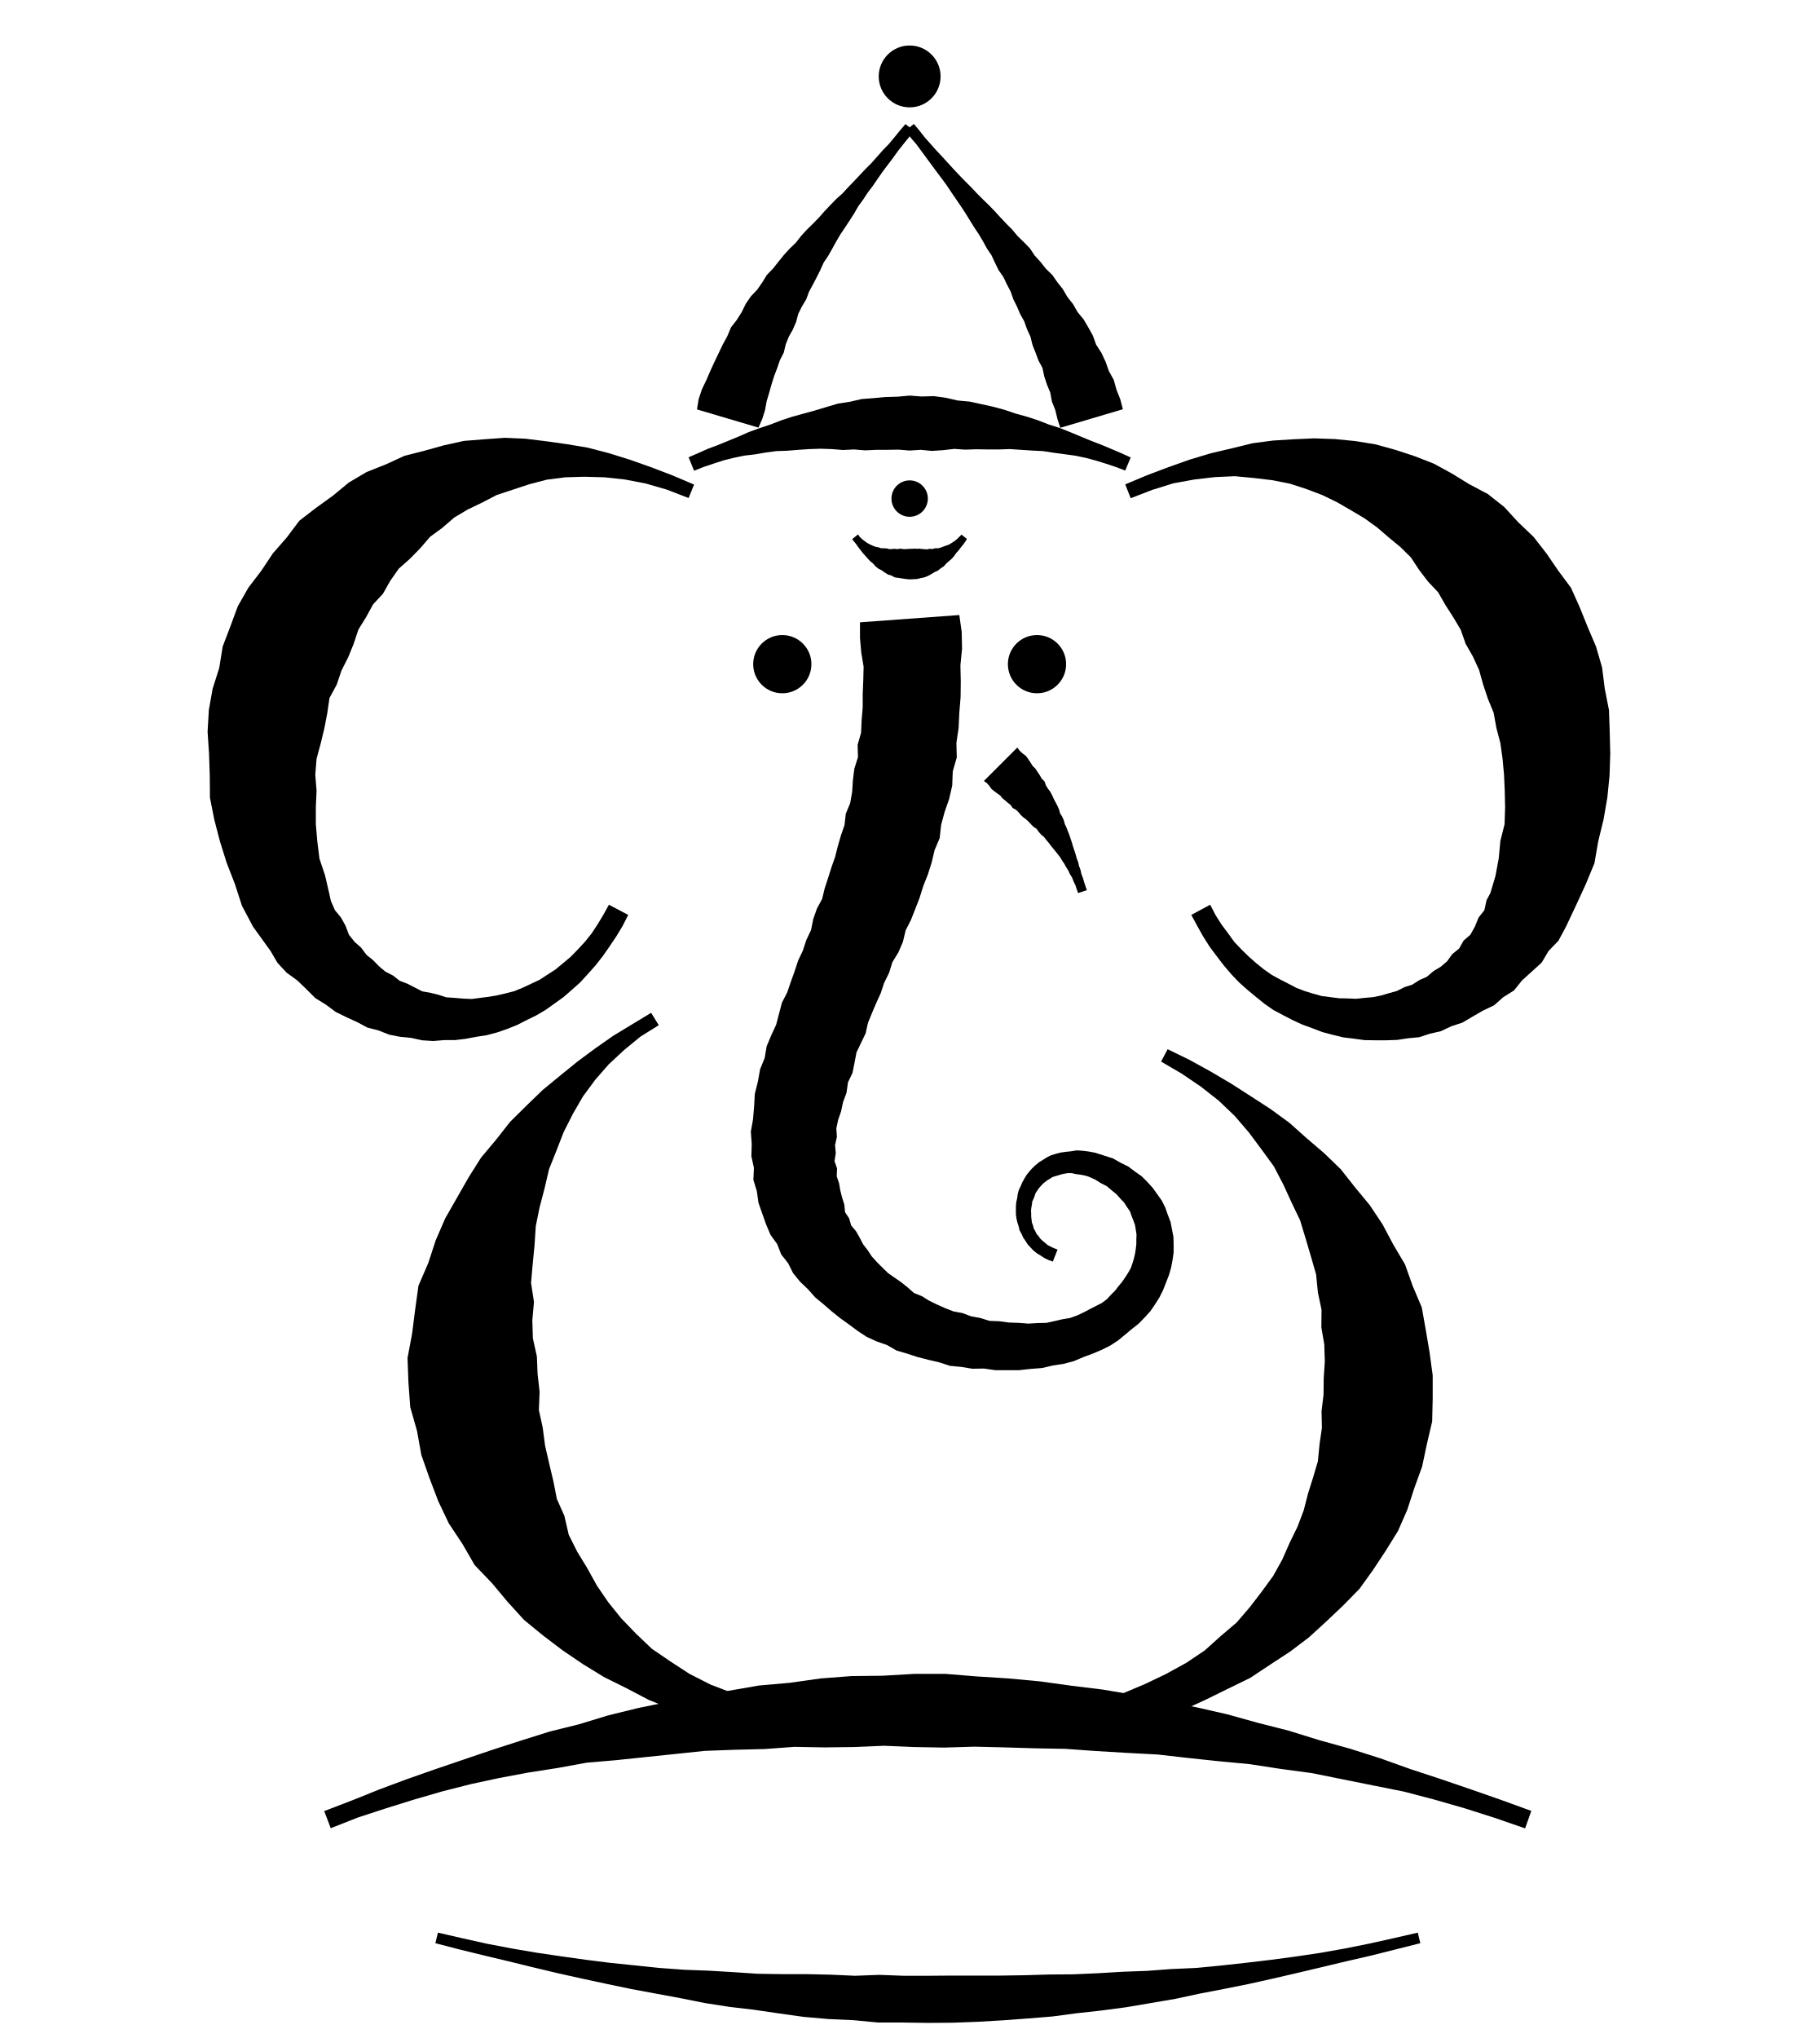
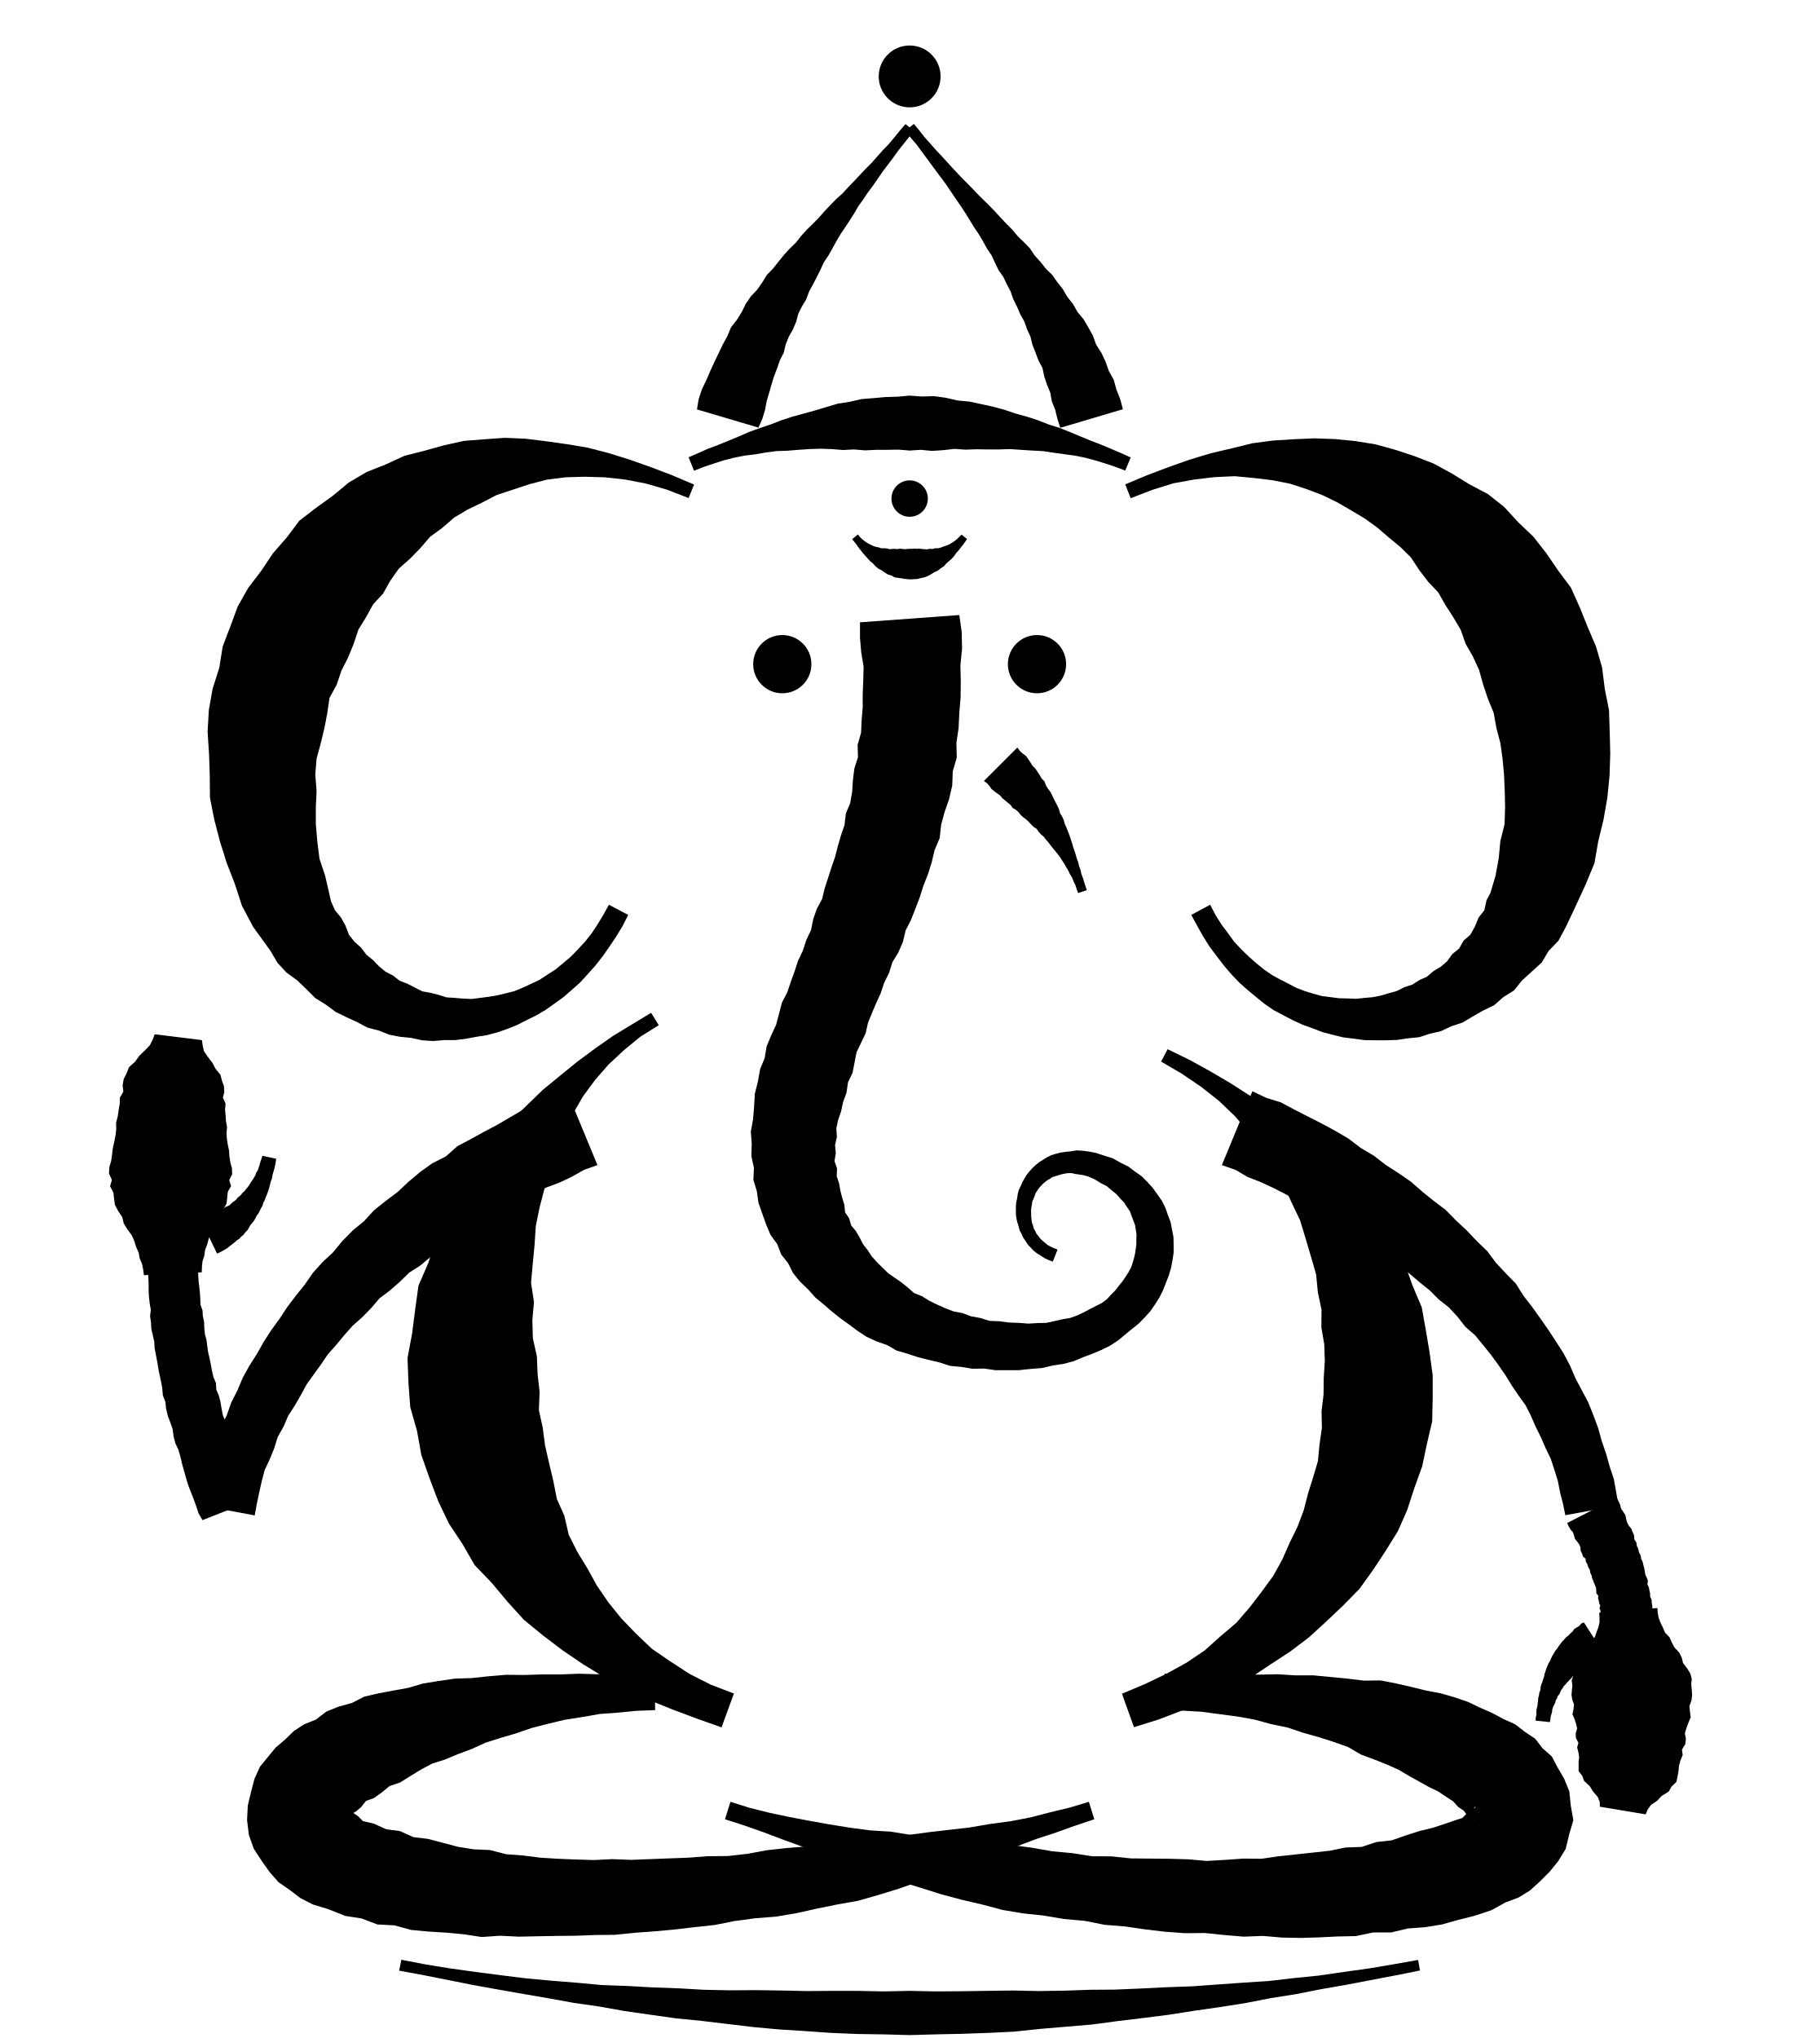
<svg xmlns="http://www.w3.org/2000/svg" viewBox="0 0 100 112" role="img" aria-label="Om Ganesha" fill="currentColor">
  <path d="M41.69 23.50 L41.90 23.02 L42.05 22.54 L42.14 22.05 L42.28 21.58 L42.41 21.12 L42.55 20.67 L42.72 20.23 L42.87 19.79 L43.08 19.38 L43.19 18.92 L43.36 18.50 L43.58 18.11 L43.76 17.69 L43.88 17.24 L44.08 16.84 L44.31 16.46 L44.47 16.03 L44.68 15.64 L44.89 15.24 L45.09 14.84 L45.28 14.42 L45.53 14.05 L45.75 13.66 L45.97 13.26 L46.20 12.87 L46.45 12.50 L46.70 12.12 L46.95 11.73 L47.18 11.33 L47.45 10.96 L47.70 10.58 L47.98 10.21 L48.24 9.83 L48.51 9.44 L48.79 9.07 L49.07 8.70 L49.35 8.31 L49.64 7.94 L49.94 7.57 L50.23 7.18 L49.77 6.82 L49.46 7.18 L49.16 7.55 L48.86 7.91 L48.53 8.25 L48.22 8.60 L47.91 8.95 L47.58 9.28 L47.26 9.62 L46.94 9.96 L46.62 10.29 L46.31 10.63 L45.96 10.94 L45.64 11.27 L45.32 11.61 L45.01 11.96 L44.69 12.29 L44.35 12.62 L44.04 12.96 L43.75 13.33 L43.41 13.66 L43.09 14.01 L42.79 14.38 L42.49 14.76 L42.15 15.11 L41.90 15.52 L41.62 15.92 L41.27 16.29 L40.99 16.70 L40.77 17.15 L40.50 17.58 L40.18 17.99 L39.98 18.47 L39.73 18.93 L39.50 19.41 L39.27 19.89 L39.04 20.39 L38.82 20.90 L38.58 21.40 L38.40 21.94 L38.31 22.50Z" />
  <path d="M61.72 22.49 L61.58 21.95 L61.37 21.42 L61.22 20.88 L60.95 20.39 L60.77 19.88 L60.54 19.39 L60.25 18.94 L60.07 18.44 L59.82 17.99 L59.56 17.55 L59.23 17.15 L58.98 16.71 L58.67 16.32 L58.42 15.89 L58.12 15.51 L57.84 15.11 L57.49 14.77 L57.19 14.39 L56.87 14.04 L56.61 13.65 L56.28 13.31 L55.94 12.98 L55.64 12.62 L55.31 12.29 L54.99 11.95 L54.68 11.61 L54.36 11.28 L54.02 10.95 L53.70 10.63 L53.38 10.29 L53.05 9.96 L52.73 9.63 L52.41 9.29 L52.10 8.95 L51.78 8.60 L51.46 8.26 L51.15 7.91 L50.83 7.55 L50.54 7.18 L50.23 6.81 L49.77 7.19 L50.06 7.57 L50.37 7.93 L50.65 8.31 L50.93 8.69 L51.21 9.07 L51.49 9.45 L51.77 9.82 L52.04 10.19 L52.30 10.58 L52.56 10.96 L52.82 11.34 L53.07 11.72 L53.31 12.11 L53.55 12.50 L53.80 12.87 L54.03 13.26 L54.25 13.66 L54.50 14.03 L54.69 14.44 L54.89 14.85 L55.15 15.22 L55.34 15.62 L55.55 16.02 L55.70 16.45 L55.90 16.85 L56.08 17.27 L56.30 17.66 L56.45 18.09 L56.64 18.50 L56.75 18.95 L56.92 19.38 L57.08 19.81 L57.30 20.22 L57.40 20.69 L57.55 21.14 L57.73 21.58 L57.82 22.07 L58.00 22.52 L58.12 23.01 L58.28 23.51Z" />
  <path d="M38.15 25.87 L38.68 25.66 L39.22 25.48 L39.77 25.30 L40.33 25.16 L40.91 25.04 L41.50 24.97 L42.08 24.87 L42.68 24.79 L43.28 24.77 L43.89 24.72 L44.49 24.68 L45.10 24.66 L45.72 24.68 L46.33 24.73 L46.94 24.70 L47.56 24.75 L48.17 24.72 L48.78 24.72 L49.39 24.71 L50.00 24.76 L50.61 24.72 L51.22 24.78 L51.83 24.74 L52.45 24.67 L53.06 24.71 L53.67 24.69 L54.28 24.70 L54.89 24.70 L55.51 24.68 L56.11 24.72 L56.72 24.76 L57.32 24.79 L57.91 24.88 L58.50 24.96 L59.09 25.04 L59.67 25.16 L60.23 25.31 L60.78 25.48 L61.32 25.66 L61.85 25.86 L62.15 25.14 L61.62 24.90 L61.08 24.67 L60.53 24.44 L59.96 24.22 L59.40 23.99 L58.83 23.75 L58.25 23.52 L57.65 23.33 L57.06 23.10 L56.45 22.90 L55.83 22.73 L55.21 22.52 L54.58 22.35 L53.94 22.21 L53.29 22.07 L52.64 22.01 L51.99 21.86 L51.33 21.77 L50.66 21.79 L50.00 21.74 L49.34 21.80 L48.67 21.82 L48.01 21.88 L47.36 21.93 L46.71 22.08 L46.06 22.18 L45.42 22.37 L44.79 22.56 L44.17 22.73 L43.55 22.90 L42.94 23.10 L42.35 23.33 L41.75 23.53 L41.17 23.74 L40.60 23.99 L40.04 24.22 L39.48 24.45 L38.92 24.66 L38.38 24.90 L37.85 25.13Z" />
  <path d="M38.15 26.63 L36.95 26.12 L35.77 25.67 L34.61 25.26 L33.45 24.90 L32.30 24.60 L31.16 24.41 L30.02 24.25 L28.88 24.11 L27.75 24.06 L26.63 24.14 L25.50 24.23 L24.41 24.47 L23.33 24.77 L22.23 25.05 L21.21 25.52 L20.15 25.94 L19.17 26.52 L18.30 27.24 L17.37 27.91 L16.45 28.62 L15.76 29.54 L15.00 30.41 L14.36 31.37 L13.65 32.30 L13.07 33.32 L12.66 34.43 L12.24 35.53 L12.05 36.71 L11.69 37.84 L11.48 39.01 L11.41 40.21 L11.49 41.42 L11.53 42.63 L11.54 43.84 L11.78 45.05 L12.09 46.24 L12.46 47.42 L12.91 48.58 L13.30 49.78 L13.91 50.93 L14.43 51.65 L14.87 52.26 L15.25 52.91 L15.75 53.45 L16.34 53.88 L16.84 54.36 L17.33 54.85 L17.91 55.21 L18.45 55.61 L19.04 55.90 L19.63 56.17 L20.19 56.47 L20.81 56.63 L21.39 56.86 L22.00 56.98 L22.61 57.04 L23.20 57.17 L23.81 57.21 L24.41 57.16 L25.00 57.16 L25.59 57.09 L26.17 56.98 L26.75 56.89 L27.32 56.74 L27.87 56.55 L28.42 56.33 L28.95 56.06 L29.48 55.80 L29.99 55.50 L30.48 55.15 L30.97 54.80 L31.43 54.40 L31.89 53.99 L32.31 53.53 L32.73 53.06 L33.13 52.55 L33.50 52.02 L33.87 51.47 L34.22 50.89 L34.53 50.28 L33.47 49.72 L33.16 50.28 L32.84 50.81 L32.51 51.31 L32.14 51.77 L31.75 52.19 L31.36 52.59 L30.94 52.94 L30.53 53.28 L30.08 53.57 L29.65 53.85 L29.18 54.07 L28.73 54.28 L28.27 54.47 L27.80 54.59 L27.33 54.70 L26.86 54.78 L26.39 54.84 L25.93 54.90 L25.46 54.88 L25.00 54.84 L24.54 54.81 L24.10 54.67 L23.66 54.56 L23.21 54.48 L22.80 54.27 L22.39 54.06 L21.97 53.90 L21.60 53.61 L21.19 53.40 L20.83 53.10 L20.50 52.76 L20.14 52.47 L19.85 52.08 L19.49 51.76 L19.18 51.37 L18.99 50.87 L18.74 50.42 L18.41 50.02 L18.19 49.52 L18.09 49.07 L17.87 48.12 L17.56 47.19 L17.44 46.23 L17.36 45.29 L17.36 44.36 L17.40 43.46 L17.33 42.57 L17.40 41.70 L17.63 40.85 L17.83 40.02 L17.99 39.19 L18.11 38.36 L18.51 37.62 L18.77 36.85 L19.14 36.12 L19.44 35.38 L19.70 34.60 L20.12 33.92 L20.51 33.21 L21.05 32.63 L21.45 31.92 L21.92 31.25 L22.52 30.72 L23.09 30.14 L23.64 29.50 L24.31 29.01 L24.97 28.44 L25.71 28.00 L26.50 27.62 L27.31 27.20 L28.19 26.91 L29.10 26.61 L30.06 26.36 L31.08 26.23 L32.13 26.20 L33.22 26.23 L34.34 26.35 L35.49 26.57 L36.66 26.91 L37.85 27.37Z" />
  <path d="M62.15 27.38 L63.34 26.92 L64.50 26.56 L65.66 26.35 L66.78 26.22 L67.87 26.17 L68.93 26.27 L69.94 26.39 L70.90 26.58 L71.82 26.88 L72.69 27.21 L73.51 27.61 L74.27 28.05 L75.01 28.49 L75.70 28.99 L76.34 29.54 L76.97 30.06 L77.55 30.63 L78.01 31.33 L78.50 31.97 L79.05 32.55 L79.45 33.25 L79.88 33.92 L80.29 34.61 L80.56 35.38 L80.96 36.08 L81.30 36.82 L81.52 37.61 L81.78 38.39 L82.10 39.17 L82.25 40.00 L82.47 40.84 L82.59 41.70 L82.67 42.57 L82.71 43.46 L82.73 44.37 L82.70 45.30 L82.47 46.21 L82.38 47.17 L82.20 48.14 L81.92 49.08 L81.71 49.47 L81.59 50.02 L81.27 50.43 L81.07 50.92 L80.82 51.37 L80.45 51.69 L80.20 52.13 L79.83 52.43 L79.54 52.83 L79.19 53.13 L78.79 53.37 L78.43 53.68 L78.02 53.86 L77.63 54.11 L77.20 54.25 L76.78 54.46 L76.35 54.58 L75.91 54.71 L75.46 54.80 L75.00 54.84 L74.54 54.89 L74.07 54.87 L73.60 54.86 L73.14 54.80 L72.66 54.74 L72.19 54.61 L71.73 54.47 L71.26 54.29 L70.82 54.06 L70.37 53.83 L69.91 53.58 L69.48 53.28 L69.06 52.94 L68.65 52.58 L68.25 52.19 L67.85 51.77 L67.51 51.30 L67.15 50.82 L66.82 50.30 L66.52 49.72 L65.48 50.28 L65.80 50.87 L66.13 51.46 L66.49 52.03 L66.88 52.55 L67.27 53.06 L67.68 53.54 L68.11 53.99 L68.57 54.40 L69.04 54.79 L69.51 55.17 L70.00 55.51 L70.53 55.79 L71.05 56.06 L71.59 56.31 L72.14 56.51 L72.69 56.72 L73.26 56.87 L73.83 57.01 L74.41 57.08 L75.00 57.16 L75.59 57.17 L76.19 57.17 L76.79 57.15 L77.39 57.06 L78.01 57.00 L78.59 56.81 L79.20 56.67 L79.77 56.40 L80.38 56.20 L80.94 55.87 L81.51 55.54 L82.12 55.25 L82.63 54.80 L83.22 54.43 L83.66 53.88 L84.19 53.40 L84.74 52.90 L85.12 52.26 L85.66 51.70 L86.08 50.92 L86.63 49.75 L87.16 48.60 L87.64 47.44 L87.85 46.23 L88.14 45.04 L88.35 43.83 L88.47 42.63 L88.51 41.42 L88.48 40.22 L88.44 39.03 L88.21 37.86 L88.06 36.68 L87.73 35.54 L87.27 34.46 L86.83 33.37 L86.35 32.30 L85.65 31.36 L85.00 30.41 L84.29 29.50 L83.45 28.70 L82.68 27.86 L81.78 27.15 L80.76 26.61 L79.80 26.02 L78.81 25.48 L77.76 25.07 L76.69 24.72 L75.61 24.42 L74.50 24.24 L73.38 24.13 L72.25 24.09 L71.11 24.14 L69.98 24.21 L68.84 24.36 L67.70 24.64 L66.55 24.91 L65.39 25.26 L64.23 25.67 L63.04 26.12 L61.85 26.62Z" />
  <path d="M46.84 29.63 L46.96 29.78 L47.08 29.93 L47.19 30.09 L47.31 30.24 L47.43 30.40 L47.56 30.54 L47.69 30.69 L47.83 30.84 L47.98 30.96 L48.12 31.12 L48.28 31.25 L48.46 31.34 L48.63 31.46 L48.80 31.57 L49.00 31.63 L49.18 31.73 L49.39 31.76 L49.59 31.79 L49.79 31.82 L50.00 31.84 L50.21 31.83 L50.41 31.82 L50.61 31.77 L50.81 31.73 L51.01 31.65 L51.19 31.55 L51.37 31.44 L51.55 31.36 L51.71 31.23 L51.88 31.12 L52.02 30.96 L52.17 30.83 L52.32 30.70 L52.45 30.55 L52.56 30.39 L52.69 30.25 L52.81 30.09 L52.93 29.94 L53.05 29.78 L53.15 29.62 L52.85 29.38 L52.72 29.51 L52.60 29.63 L52.46 29.74 L52.32 29.83 L52.18 29.92 L52.02 29.98 L51.87 30.03 L51.72 30.09 L51.57 30.13 L51.40 30.13 L51.26 30.17 L51.10 30.16 L50.96 30.19 L50.81 30.18 L50.67 30.17 L50.53 30.15 L50.40 30.16 L50.26 30.15 L50.13 30.16 L50.00 30.16 L49.87 30.17 L49.73 30.18 L49.60 30.17 L49.47 30.15 L49.33 30.18 L49.19 30.16 L49.04 30.17 L48.89 30.18 L48.75 30.14 L48.60 30.13 L48.43 30.13 L48.29 30.08 L48.13 30.05 L47.97 29.99 L47.82 29.92 L47.67 29.84 L47.53 29.74 L47.40 29.64 L47.27 29.52 L47.16 29.37Z" />
  <path d="M47.27 34.20 L47.27 35.06 L47.34 35.86 L47.47 36.64 L47.45 37.40 L47.42 38.14 L47.42 38.87 L47.36 39.58 L47.33 40.27 L47.14 40.93 L47.16 41.61 L46.96 42.24 L46.88 42.88 L46.84 43.52 L46.73 44.14 L46.49 44.72 L46.42 45.34 L46.22 45.92 L46.05 46.51 L45.90 47.10 L45.70 47.67 L45.52 48.24 L45.33 48.82 L45.19 49.40 L44.90 49.94 L44.70 50.51 L44.58 51.11 L44.32 51.66 L44.13 52.24 L43.87 52.79 L43.68 53.37 L43.47 53.95 L43.27 54.54 L42.98 55.10 L42.82 55.71 L42.66 56.32 L42.39 56.90 L42.14 57.50 L42.03 58.15 L41.78 58.76 L41.66 59.43 L41.49 60.11 L41.45 60.82 L41.39 61.52 L41.27 62.19 L41.32 62.87 L41.30 63.54 L41.44 64.18 L41.41 64.84 L41.60 65.46 L41.69 66.10 L41.90 66.70 L42.11 67.29 L42.35 67.86 L42.72 68.37 L42.94 68.94 L43.32 69.42 L43.59 69.96 L43.97 70.43 L44.41 70.85 L44.81 71.30 L45.27 71.68 L45.72 72.07 L46.18 72.44 L46.67 72.79 L47.14 73.14 L47.64 73.47 L48.19 73.72 L48.76 73.92 L49.28 74.22 L49.86 74.39 L50.44 74.58 L51.03 74.73 L51.63 74.87 L52.21 75.06 L52.84 75.12 L53.45 75.22 L54.09 75.21 L54.71 75.30 L55.35 75.30 L56.00 75.30 L56.65 75.23 L57.28 75.18 L57.88 75.04 L58.47 74.95 L59.03 74.80 L59.55 74.58 L60.06 74.39 L60.56 74.18 L61.02 73.95 L61.45 73.67 L61.84 73.35 L62.21 73.04 L62.59 72.74 L62.92 72.40 L63.23 72.06 L63.49 71.68 L63.73 71.30 L63.93 70.90 L64.09 70.49 L64.25 70.08 L64.37 69.67 L64.45 69.25 L64.51 68.83 L64.51 68.40 L64.50 67.98 L64.42 67.56 L64.34 67.15 L64.19 66.76 L64.05 66.36 L63.86 65.98 L63.61 65.63 L63.36 65.28 L63.07 64.96 L62.75 64.64 L62.38 64.38 L62.02 64.11 L61.60 63.90 L61.17 63.66 L60.70 63.51 L60.20 63.35 L59.83 63.28 L59.50 63.24 L59.18 63.22 L58.87 63.27 L58.58 63.30 L58.30 63.34 L58.03 63.41 L57.77 63.49 L57.53 63.61 L57.31 63.75 L57.10 63.88 L56.91 64.04 L56.73 64.21 L56.57 64.39 L56.42 64.58 L56.30 64.78 L56.19 64.98 L56.10 65.19 L56.00 65.40 L55.94 65.62 L55.91 65.85 L55.86 66.06 L55.84 66.29 L55.84 66.51 L55.84 66.74 L55.87 66.96 L55.92 67.18 L55.99 67.39 L56.04 67.61 L56.15 67.81 L56.24 68.01 L56.37 68.20 L56.49 68.39 L56.65 68.56 L56.81 68.73 L57.00 68.88 L57.20 69.00 L57.41 69.14 L57.64 69.25 L57.87 69.33 L58.13 68.67 L57.92 68.59 L57.75 68.51 L57.58 68.42 L57.44 68.30 L57.31 68.19 L57.18 68.07 L57.08 67.93 L56.97 67.80 L56.90 67.65 L56.82 67.51 L56.78 67.34 L56.72 67.19 L56.70 67.02 L56.68 66.86 L56.68 66.69 L56.67 66.53 L56.69 66.36 L56.72 66.20 L56.74 66.03 L56.81 65.88 L56.87 65.73 L56.92 65.57 L57.01 65.44 L57.10 65.30 L57.21 65.18 L57.32 65.06 L57.44 64.96 L57.57 64.86 L57.71 64.78 L57.84 64.69 L58.00 64.64 L58.17 64.59 L58.33 64.54 L58.51 64.50 L58.70 64.47 L58.91 64.47 L59.12 64.52 L59.35 64.55 L59.58 64.59 L59.80 64.65 L60.17 64.81 L60.51 65.02 L60.84 65.19 L61.11 65.42 L61.37 65.63 L61.58 65.87 L61.79 66.09 L61.95 66.34 L62.11 66.57 L62.20 66.83 L62.30 67.08 L62.39 67.33 L62.43 67.59 L62.47 67.84 L62.46 68.11 L62.46 68.37 L62.43 68.63 L62.39 68.89 L62.33 69.15 L62.25 69.42 L62.16 69.68 L62.02 69.93 L61.86 70.18 L61.69 70.43 L61.49 70.67 L61.30 70.92 L61.07 71.15 L60.84 71.40 L60.56 71.61 L60.24 71.77 L59.91 71.94 L59.57 72.12 L59.21 72.29 L58.82 72.43 L58.40 72.50 L57.97 72.60 L57.51 72.70 L57.03 72.71 L56.53 72.74 L56.00 72.70 L55.45 72.68 L54.92 72.61 L54.39 72.59 L53.88 72.43 L53.38 72.34 L52.90 72.16 L52.41 72.07 L51.95 71.89 L51.50 71.69 L51.07 71.48 L50.67 71.23 L50.24 71.06 L49.89 70.75 L49.54 70.47 L49.18 70.22 L48.82 69.97 L48.51 69.67 L48.21 69.37 L47.92 69.05 L47.69 68.70 L47.44 68.38 L47.25 68.01 L47.05 67.66 L46.79 67.35 L46.67 66.95 L46.45 66.62 L46.41 66.20 L46.29 65.82 L46.19 65.43 L46.12 65.03 L45.99 64.64 L46.01 64.21 L45.87 63.81 L45.94 63.37 L45.90 62.93 L46.00 62.48 L45.97 62.01 L46.07 61.54 L46.23 61.08 L46.34 60.57 L46.53 60.05 L46.61 59.48 L46.86 58.96 L46.97 58.40 L47.08 57.83 L47.33 57.31 L47.58 56.79 L47.71 56.21 L47.93 55.67 L48.16 55.13 L48.41 54.58 L48.60 54.01 L48.87 53.46 L49.05 52.88 L49.38 52.34 L49.63 51.76 L49.78 51.13 L50.07 50.56 L50.31 49.95 L50.55 49.33 L50.75 48.69 L51.00 48.06 L51.21 47.40 L51.37 46.72 L51.65 46.06 L51.73 45.33 L51.92 44.63 L52.17 43.91 L52.34 43.17 L52.37 42.39 L52.59 41.63 L52.57 40.82 L52.69 40.01 L52.73 39.17 L52.80 38.32 L52.81 37.45 L52.79 36.57 L52.88 35.65 L52.86 34.72 L52.73 33.80Z" />
  <path d="M54.08 42.92 L54.25 43.04 L54.38 43.19 L54.50 43.36 L54.65 43.48 L54.81 43.60 L54.98 43.72 L55.10 43.87 L55.25 43.99 L55.40 44.12 L55.55 44.24 L55.66 44.40 L55.84 44.50 L55.98 44.63 L56.10 44.78 L56.24 44.91 L56.40 45.03 L56.54 45.16 L56.67 45.30 L56.81 45.44 L56.98 45.55 L57.09 45.71 L57.22 45.86 L57.38 45.99 L57.50 46.15 L57.63 46.30 L57.75 46.46 L57.88 46.62 L58.01 46.78 L58.14 46.94 L58.27 47.11 L58.38 47.29 L58.50 47.47 L58.60 47.65 L58.72 47.84 L58.81 48.04 L58.93 48.23 L59.01 48.44 L59.11 48.64 L59.18 48.86 L59.26 49.08 L59.74 48.92 L59.66 48.69 L59.59 48.47 L59.52 48.24 L59.44 48.03 L59.39 47.80 L59.31 47.59 L59.26 47.37 L59.18 47.16 L59.12 46.94 L59.05 46.73 L58.98 46.52 L58.92 46.31 L58.85 46.10 L58.78 45.89 L58.70 45.69 L58.62 45.48 L58.53 45.29 L58.47 45.07 L58.38 44.87 L58.27 44.70 L58.21 44.48 L58.12 44.28 L58.02 44.09 L57.92 43.90 L57.83 43.70 L57.73 43.51 L57.60 43.34 L57.49 43.16 L57.41 42.94 L57.26 42.79 L57.15 42.60 L57.03 42.42 L56.91 42.24 L56.76 42.09 L56.64 41.90 L56.52 41.72 L56.39 41.54 L56.21 41.41 L56.05 41.26 L55.92 41.08Z" />
  <path d="M35.79 55.66 L34.75 56.29 L33.71 56.92 L32.71 57.62 L31.74 58.34 L30.79 59.11 L29.83 59.90 L28.94 60.76 L28.04 61.65 L27.27 62.63 L26.44 63.62 L25.76 64.70 L25.12 65.82 L24.47 66.96 L23.95 68.16 L23.54 69.41 L23.00 70.66 L22.82 71.97 L22.65 73.30 L22.40 74.63 L22.45 75.98 L22.55 77.33 L22.92 78.63 L23.16 79.96 L23.61 81.24 L24.09 82.50 L24.67 83.72 L25.42 84.85 L26.09 86.01 L27.04 87.00 L27.90 88.03 L28.80 89.02 L29.85 89.88 L30.93 90.70 L32.05 91.46 L33.21 92.17 L34.44 92.78 L35.66 93.42 L36.97 93.95 L38.31 94.45 L39.66 94.93 L40.34 93.07 L39.06 92.58 L37.90 91.99 L36.84 91.30 L35.83 90.61 L34.96 89.78 L34.15 88.94 L33.44 88.06 L32.81 87.14 L32.28 86.18 L31.73 85.28 L31.26 84.34 L31.02 83.30 L30.61 82.38 L30.41 81.37 L30.18 80.40 L29.96 79.44 L29.83 78.45 L29.62 77.49 L29.66 76.49 L29.55 75.52 L29.51 74.54 L29.29 73.55 L29.26 72.55 L29.35 71.55 L29.19 70.50 L29.28 69.48 L29.38 68.45 L29.45 67.38 L29.66 66.35 L29.93 65.32 L30.18 64.25 L30.58 63.25 L30.98 62.22 L31.48 61.23 L32.04 60.26 L32.71 59.35 L33.46 58.49 L34.30 57.71 L35.20 56.97 L36.21 56.34Z" />
  <path d="M63.82 58.34 L64.95 59.00 L66.01 59.72 L66.99 60.49 L67.87 61.33 L68.65 62.24 L69.35 63.18 L70.02 64.10 L70.54 65.10 L71.00 66.10 L71.46 67.06 L71.77 68.08 L72.06 69.06 L72.34 70.03 L72.44 71.03 L72.64 71.98 L72.63 72.95 L72.79 73.88 L72.82 74.81 L72.76 75.73 L72.75 76.65 L72.64 77.55 L72.66 78.47 L72.53 79.37 L72.44 80.30 L72.18 81.18 L71.90 82.07 L71.66 83.00 L71.32 83.90 L70.89 84.78 L70.48 85.71 L69.98 86.61 L69.36 87.46 L68.70 88.32 L67.97 89.17 L67.10 89.91 L66.22 90.70 L65.21 91.38 L64.10 91.99 L62.93 92.55 L61.67 93.08 L62.33 94.92 L63.70 94.49 L65.03 93.98 L66.29 93.40 L67.51 92.80 L68.72 92.21 L69.82 91.48 L70.92 90.76 L71.95 89.98 L72.90 89.11 L73.83 88.23 L74.73 87.31 L75.47 86.28 L76.17 85.22 L76.84 84.14 L77.35 82.98 L77.74 81.78 L78.17 80.59 L78.43 79.36 L78.72 78.12 L78.75 76.85 L78.75 75.59 L78.58 74.33 L78.37 73.09 L78.15 71.85 L77.65 70.67 L77.23 69.49 L76.58 68.39 L75.99 67.28 L75.29 66.23 L74.48 65.25 L73.70 64.26 L72.79 63.38 L71.82 62.55 L70.88 61.71 L69.84 60.95 L68.76 60.25 L67.67 59.55 L66.55 58.89 L65.39 58.25 L64.18 57.66Z" />
-   <path d="M18.18 100.47 L19.68 99.88 L21.21 99.38 L22.75 98.90 L24.30 98.45 L25.87 98.05 L27.45 97.71 L29.05 97.41 L30.66 97.16 L32.25 96.87 L33.88 96.73 L35.51 96.56 L37.13 96.39 L38.75 96.22 L40.39 96.16 L42.03 96.12 L43.66 96.00 L45.31 96.03 L46.95 96.01 L48.60 95.94 L50.25 96.01 L51.90 96.04 L53.56 95.99 L55.23 96.03 L56.89 96.08 L58.57 96.11 L60.24 96.23 L61.93 96.33 L63.62 96.42 L65.30 96.61 L66.99 96.79 L68.69 96.95 L70.38 97.21 L72.09 97.44 L73.78 97.78 L75.47 98.12 L77.17 98.46 L78.85 98.90 L80.52 99.38 L82.18 99.91 L83.83 100.48 L84.17 99.52 L82.52 98.92 L80.86 98.34 L79.19 97.77 L77.52 97.22 L75.87 96.63 L74.20 96.10 L72.51 95.63 L70.83 95.11 L69.14 94.68 L67.45 94.21 L65.74 93.82 L64.03 93.50 L62.32 93.14 L60.60 92.85 L58.88 92.64 L57.15 92.40 L55.43 92.24 L53.70 92.13 L51.98 91.99 L50.25 91.99 L48.53 92.09 L46.81 92.11 L45.11 92.24 L43.41 92.48 L41.71 92.63 L40.04 92.92 L38.37 93.25 L36.71 93.53 L35.06 93.87 L33.43 94.27 L31.82 94.76 L30.21 95.16 L28.62 95.66 L27.04 96.17 L25.48 96.70 L23.92 97.23 L22.38 97.77 L20.85 98.34 L19.33 98.95 L17.82 99.53Z" />
-   <path d="M23.93 106.79 L25.28 107.14 L26.63 107.47 L27.97 107.79 L29.32 108.12 L30.66 108.44 L32.01 108.74 L33.36 109.03 L34.70 109.31 L36.05 109.56 L37.40 109.81 L38.75 110.08 L40.10 110.29 L41.46 110.45 L42.82 110.65 L44.18 110.84 L45.54 110.96 L46.90 111.02 L48.27 111.15 L49.63 111.15 L51.00 111.17 L52.37 111.16 L53.73 111.11 L55.10 111.03 L56.46 110.93 L57.82 110.82 L59.18 110.64 L60.54 110.49 L61.90 110.31 L63.25 110.08 L64.60 109.85 L65.95 109.56 L67.30 109.30 L68.64 109.03 L69.99 108.73 L71.33 108.42 L72.68 108.10 L74.02 107.78 L75.37 107.47 L76.72 107.13 L78.07 106.79 L77.93 106.21 L76.58 106.52 L75.23 106.82 L73.88 107.09 L72.52 107.33 L71.17 107.53 L69.81 107.71 L68.46 107.87 L67.10 108.02 L65.75 108.15 L64.40 108.21 L63.05 108.31 L61.70 108.36 L60.36 108.44 L59.02 108.50 L57.68 108.51 L56.34 108.55 L55.00 108.57 L53.67 108.57 L52.33 108.57 L51.00 108.58 L49.67 108.58 L48.33 108.53 L47.00 108.58 L45.66 108.52 L44.32 108.49 L42.98 108.49 L41.64 108.47 L40.30 108.38 L38.95 108.30 L37.60 108.25 L36.25 108.15 L34.90 108.01 L33.54 107.87 L32.19 107.70 L30.84 107.51 L29.48 107.31 L28.13 107.08 L26.77 106.82 L25.42 106.52 L24.07 106.21Z" />
+   <path d="M31.16 59.97 L30.41 60.32 L29.60 60.59 L28.83 60.94 L28.09 61.37 L27.36 61.80 L26.62 62.19 L25.88 62.60 L25.14 62.99 L24.51 63.55 L23.76 63.93 L23.09 64.41 L22.45 64.95 L21.85 65.51 L21.20 66.00 L20.56 66.51 L20.01 67.11 L19.39 67.62 L18.82 68.20 L18.31 68.82 L17.73 69.36 L17.20 69.95 L16.75 70.60 L16.26 71.21 L15.79 71.83 L15.36 72.48 L14.91 73.10 L14.49 73.75 L14.12 74.41 L13.71 75.05 L13.34 75.72 L13.05 76.41 L12.71 77.08 L12.46 77.79 L12.12 78.46 L11.89 79.16 L11.73 79.89 L11.50 80.59 L11.30 81.30 L11.13 82.02 L11.00 82.72 L14.00 83.28 L14.12 82.63 L14.25 82.01 L14.39 81.39 L14.55 80.78 L14.83 80.19 L15.07 79.60 L15.26 78.98 L15.58 78.41 L15.84 77.81 L16.20 77.25 L16.53 76.68 L16.85 76.09 L17.24 75.54 L17.64 74.99 L18.02 74.43 L18.48 73.91 L18.92 73.38 L19.38 72.86 L19.91 72.39 L20.40 71.89 L20.86 71.35 L21.43 70.92 L21.97 70.45 L22.49 69.94 L23.10 69.55 L23.66 69.08 L24.23 68.62 L24.87 68.25 L25.51 67.88 L26.13 67.48 L26.70 67.00 L27.41 66.72 L28.03 66.31 L28.68 65.93 L29.34 65.57 L30.03 65.26 L30.75 64.99 L31.43 64.67 L32.10 64.29 L32.84 64.03Z" />
+   <path d="M13.87 82.46 L13.78 82.07 L13.62 81.71 L13.49 81.35 L13.36 80.99 L13.24 80.62 L13.10 80.26 L12.97 79.91 L12.83 79.55 L12.68 79.20 L12.57 78.85 L12.52 78.47 L12.40 78.12 L12.25 77.78 L12.18 77.42 L12.12 77.05 L12.03 76.70 L11.89 76.37 L11.87 76.01 L11.73 75.67 L11.65 75.33 L11.59 74.99 L11.52 74.65 L11.44 74.31 L11.39 73.97 L11.35 73.64 L11.26 73.31 L11.23 72.98 L11.22 72.65 L11.15 72.33 L11.13 72.01 L11.02 71.70 L11.01 71.38 L10.99 71.07 L10.96 70.77 L10.92 70.46 L10.90 70.16 L10.89 69.87 L10.93 69.57 L10.93 69.28 L10.90 68.99 L8.10 69.01 L8.08 69.32 L8.09 69.64 L8.14 69.97 L8.16 70.29 L8.17 70.63 L8.17 70.96 L8.19 71.30 L8.23 71.64 L8.29 71.98 L8.25 72.33 L8.30 72.68 L8.32 73.04 L8.40 73.38 L8.48 73.74 L8.50 74.10 L8.57 74.46 L8.64 74.82 L8.70 75.19 L8.77 75.55 L8.85 75.92 L8.92 76.29 L8.95 76.68 L9.09 77.04 L9.13 77.42 L9.22 77.80 L9.36 78.17 L9.49 78.54 L9.54 78.94 L9.64 79.32 L9.81 79.68 L9.92 80.07 L10.01 80.46 L10.12 80.85 L10.23 81.24 L10.35 81.63 L10.50 82.02 L10.65 82.40 L10.79 82.79 L10.92 83.18 L11.13 83.54Z" />
+   <path d="M11.09 69.92 L11.10 69.62 L11.13 69.32 L11.23 69.01 L11.27 68.70 L11.39 68.39 L11.47 68.08 L11.59 67.76 L11.81 67.44 L11.99 67.11 L12.07 66.79 L12.27 66.47 L12.45 66.15 L12.49 65.82 L12.52 65.50 L12.70 65.18 L12.60 64.85 L12.76 64.53 L12.75 64.21 L12.66 63.88 L12.61 63.55 L12.59 63.23 L12.52 62.90 L12.47 62.58 L12.45 62.25 L12.48 61.93 L12.42 61.61 L12.40 61.29 L12.37 60.96 L12.40 60.65 L12.25 60.32 L12.33 60.02 L12.31 59.70 L12.20 59.39 L12.12 59.07 L11.85 58.74 L11.68 58.42 L11.44 58.10 L11.21 57.77 L11.14 57.46 L11.10 57.16 L8.50 56.84 L8.39 57.14 L8.24 57.44 L7.95 57.74 L7.65 58.03 L7.43 58.34 L7.09 58.65 L6.96 58.98 L6.80 59.30 L6.74 59.64 L6.78 59.99 L6.59 60.32 L6.58 60.67 L6.52 61.01 L6.47 61.36 L6.38 61.70 L6.39 62.05 L6.35 62.40 L6.28 62.75 L6.20 63.10 L6.16 63.45 L6.11 63.80 L6.01 64.14 L5.99 64.49 L6.15 64.84 L6.05 65.19 L6.23 65.53 L6.27 65.88 L6.32 66.22 L6.50 66.56 L6.72 66.89 L6.80 67.23 L7.00 67.56 L7.24 67.88 L7.38 68.20 L7.48 68.52 L7.62 68.84 L7.68 69.16 L7.81 69.47 L7.87 69.77 L7.91 70.08Z" />
+   <path d="M11.93 68.89 L12.07 68.83 L12.22 68.75 L12.36 68.67 L12.50 68.59 L12.63 68.48 L12.76 68.38 L12.89 68.28 L13.01 68.17 L13.15 68.08 L13.26 67.96 L13.38 67.86 L13.48 67.73 L13.59 67.62 L13.68 67.48 L13.76 67.33 L13.86 67.21 L13.96 67.09 L14.04 66.95 L14.11 66.80 L14.21 66.68 L14.28 66.53 L14.35 66.39 L14.43 66.26 L14.47 66.10 L14.55 65.96 L14.60 65.81 L14.66 65.67 L14.72 65.52 L14.77 65.37 L14.81 65.22 L14.85 65.07 L14.89 64.91 L14.95 64.77 L14.97 64.61 L15.01 64.46 L15.06 64.30 L15.10 64.15 L15.13 63.99 L15.16 63.84 L15.18 63.68 L14.42 63.52 L14.38 63.66 L14.33 63.80 L14.29 63.93 L14.25 64.07 L14.21 64.20 L14.16 64.33 L14.08 64.45 L14.04 64.58 L13.97 64.70 L13.90 64.82 L13.82 64.93 L13.75 65.04 L13.68 65.15 L13.60 65.26 L13.51 65.36 L13.44 65.46 L13.33 65.55 L13.26 65.65 L13.16 65.74 L13.06 65.82 L12.99 65.92 L12.89 66.00 L12.79 66.07 L12.70 66.15 L12.61 66.24 L12.50 66.29 L12.38 66.34 L12.29 66.42 L12.18 66.47 L12.10 66.55 L11.99 66.60 L11.91 66.69 L11.80 66.74 L11.70 66.79 L11.60 66.84 L11.48 66.88 L11.39 66.94 L11.29 67.00 L11.18 67.05 L11.07 67.11Z" />
+   <path d="M67.16 64.03 L67.91 64.29 L68.57 64.68 L69.27 64.95 L69.96 65.27 L70.63 65.61 L71.30 65.97 L71.96 66.33 L72.65 66.63 L73.28 67.03 L73.94 67.38 L74.53 67.82 L75.13 68.26 L75.75 68.64 L76.34 69.08 L76.88 69.57 L77.47 69.99 L78.02 70.46 L78.58 70.91 L79.08 71.41 L79.64 71.85 L80.12 72.37 L80.55 72.92 L81.08 73.38 L81.52 73.92 L81.95 74.45 L82.35 75.00 L82.74 75.56 L83.09 76.13 L83.46 76.68 L83.85 77.22 L84.15 77.81 L84.41 78.41 L84.70 78.99 L84.96 79.59 L85.24 80.17 L85.44 80.78 L85.63 81.39 L85.75 82.01 L85.91 82.63 L86.04 83.27 L88.96 82.73 L88.84 82.03 L88.71 81.30 L88.48 80.60 L88.28 79.89 L88.04 79.19 L87.84 78.47 L87.58 77.77 L87.30 77.07 L86.95 76.41 L86.60 75.75 L86.30 75.05 L85.94 74.37 L85.53 73.73 L85.11 73.09 L84.67 72.46 L84.22 71.83 L83.74 71.21 L83.32 70.54 L82.77 69.98 L82.23 69.40 L81.75 68.76 L81.17 68.20 L80.62 67.62 L80.03 67.07 L79.46 66.49 L78.81 66.00 L78.17 65.48 L77.55 64.94 L76.87 64.47 L76.17 64.02 L75.51 63.51 L74.80 63.09 L74.13 62.58 L73.40 62.15 L72.66 61.75 L71.91 61.37 L71.15 60.98 L70.40 60.58 L69.59 60.33 L68.84 59.97Z" />
+   <path d="M86.14 83.70 L86.23 83.89 L86.33 84.06 L86.46 84.21 L86.52 84.39 L86.57 84.57 L86.69 84.72 L86.80 84.87 L86.87 85.03 L86.88 85.22 L86.96 85.38 L87.01 85.54 L87.15 85.66 L87.17 85.83 L87.26 85.98 L87.30 86.13 L87.39 86.27 L87.41 86.43 L87.48 86.57 L87.51 86.72 L87.57 86.86 L87.62 87.00 L87.68 87.14 L87.73 87.27 L87.74 87.42 L87.75 87.57 L87.85 87.69 L87.84 87.84 L87.88 87.97 L87.90 88.11 L87.96 88.24 L87.92 88.38 L87.97 88.51 L87.98 88.65 L88.01 88.78 L88.03 88.91 L88.03 89.04 L88.09 89.17 L88.06 89.31 L88.10 89.44 L88.10 89.58 L90.90 89.42 L90.88 89.26 L90.91 89.09 L90.85 88.93 L90.88 88.76 L90.85 88.59 L90.83 88.42 L90.82 88.25 L90.79 88.08 L90.78 87.91 L90.70 87.75 L90.70 87.57 L90.66 87.40 L90.63 87.23 L90.55 87.07 L90.58 86.88 L90.52 86.71 L90.44 86.55 L90.41 86.37 L90.38 86.19 L90.33 86.01 L90.29 85.83 L90.21 85.67 L90.18 85.48 L90.09 85.31 L90.05 85.13 L89.97 84.95 L89.94 84.76 L89.83 84.59 L89.82 84.38 L89.74 84.20 L89.67 84.01 L89.53 83.85 L89.44 83.67 L89.38 83.47 L89.34 83.26 L89.22 83.08 L89.10 82.90 L89.05 82.69 L88.96 82.49 L88.86 82.30Z" />
+   <path d="M87.90 88.63 L87.92 88.89 L87.92 89.15 L87.86 89.42 L87.76 89.68 L87.67 89.95 L87.46 90.23 L87.36 90.49 L87.25 90.76 L87.00 91.04 L86.89 91.30 L86.84 91.57 L86.63 91.83 L86.47 92.10 L86.39 92.36 L86.43 92.62 L86.40 92.89 L86.38 93.15 L86.42 93.41 L86.52 93.67 L86.49 93.94 L86.43 94.20 L86.54 94.46 L86.63 94.73 L86.69 94.99 L86.61 95.25 L86.62 95.51 L86.76 95.78 L86.69 96.03 L86.76 96.30 L86.80 96.56 L86.77 96.81 L86.77 97.07 L86.77 97.33 L86.98 97.61 L87.07 97.87 L87.39 98.17 L87.56 98.45 L87.82 98.75 L87.93 99.02 L87.94 99.29 L90.46 99.71 L90.56 99.45 L90.75 99.19 L91.09 98.96 L91.33 98.70 L91.72 98.46 L91.88 98.18 L92.15 97.92 L92.21 97.62 L92.26 97.33 L92.29 97.03 L92.37 96.74 L92.49 96.45 L92.45 96.15 L92.63 95.86 L92.67 95.56 L92.61 95.26 L92.70 94.96 L92.81 94.66 L92.93 94.37 L92.89 94.06 L92.86 93.76 L92.97 93.46 L93.01 93.16 L92.99 92.87 L92.96 92.57 L92.99 92.27 L92.91 91.97 L92.73 91.68 L92.51 91.39 L92.44 91.10 L92.30 90.82 L92.04 90.54 L91.89 90.26 L91.77 89.98 L91.52 89.72 L91.40 89.44 L91.27 89.17 L91.17 88.91 L91.12 88.63 L91.10 88.37Z" />
+   <path d="M87.06 89.16 L86.92 89.22 L86.81 89.35 L86.67 89.44 L86.53 89.52 L86.44 89.66 L86.32 89.76 L86.21 89.88 L86.08 89.98 L85.98 90.10 L85.87 90.21 L85.77 90.34 L85.68 90.46 L85.59 90.60 L85.49 90.72 L85.41 90.86 L85.33 90.99 L85.26 91.13 L85.20 91.27 L85.12 91.40 L85.06 91.55 L85.00 91.69 L84.95 91.84 L84.90 91.99 L84.87 92.14 L84.82 92.28 L84.78 92.43 L84.72 92.57 L84.68 92.72 L84.67 92.88 L84.61 93.02 L84.59 93.17 L84.55 93.32 L84.54 93.48 L84.52 93.63 L84.50 93.78 L84.46 93.93 L84.45 94.09 L84.45 94.25 L84.41 94.40 L84.41 94.56 L85.19 94.64 L85.22 94.50 L85.23 94.36 L85.27 94.22 L85.31 94.09 L85.32 93.96 L85.36 93.83 L85.42 93.70 L85.48 93.58 L85.51 93.45 L85.58 93.34 L85.62 93.21 L85.71 93.11 L85.76 93.00 L85.81 92.88 L85.89 92.78 L85.95 92.67 L86.04 92.58 L86.12 92.48 L86.21 92.39 L86.29 92.30 L86.38 92.22 L86.45 92.12 L86.54 92.04 L86.63 91.96 L86.71 91.88 L86.81 91.81 L86.88 91.72 L86.98 91.65 L87.07 91.58 L87.16 91.51 L87.24 91.42 L87.35 91.36 L87.43 91.28 L87.52 91.22 L87.62 91.15 L87.74 91.12 L87.83 91.03 L87.92 90.96 L88.04 90.93 L88.14 90.84Z" />
+   <path d="M35.99 92.02 L34.93 92.01 L33.88 91.97 L32.84 92.01 L31.81 91.98 L30.79 92.02 L29.79 92.02 L28.80 92.05 L27.82 92.04 L26.86 92.12 L25.93 92.22 L25.00 92.25 L24.11 92.38 L23.25 92.52 L22.43 92.76 L21.60 92.91 L20.80 93.06 L20.02 93.24 L19.34 93.59 L18.61 93.79 L17.94 94.06 L17.37 94.50 L16.72 94.76 L16.15 95.13 L15.67 95.60 L15.16 96.03 L14.73 96.55 L14.29 97.09 L13.99 97.75 L13.80 98.47 L13.62 99.22 L13.58 100.03 L13.68 100.84 L13.95 101.60 L14.38 102.26 L14.82 102.88 L15.31 103.44 L15.92 103.86 L16.51 104.31 L17.19 104.66 L18.05 104.92 L18.97 105.29 L19.87 105.43 L20.74 105.76 L21.68 105.81 L22.59 106.06 L23.54 106.15 L24.52 106.21 L25.49 106.30 L26.48 106.45 L27.49 106.38 L28.51 106.43 L29.54 106.41 L30.59 106.39 L31.64 106.38 L32.71 106.34 L33.78 106.33 L34.87 106.22 L35.96 106.14 L37.06 106.04 L38.16 105.91 L39.28 105.79 L40.39 105.57 L41.51 105.42 L42.65 105.33 L43.78 105.14 L44.90 104.89 L46.03 104.66 L47.16 104.46 L48.28 104.14 L49.39 103.80 L50.49 103.41 L51.59 103.06 L52.68 102.67 L53.76 102.26 L54.84 101.88 L55.91 101.46 L56.97 101.06 L58.04 100.71 L59.10 100.33 L60.15 99.98 L59.85 99.02 L58.79 99.34 L57.71 99.60 L56.63 99.88 L55.53 100.09 L54.41 100.24 L53.30 100.43 L52.17 100.56 L51.05 100.69 L49.93 100.84 L48.80 100.91 L47.67 101.03 L46.56 101.13 L45.46 101.32 L44.35 101.47 L43.25 101.56 L42.15 101.68 L41.07 101.88 L39.99 102.00 L38.90 102.01 L37.84 102.09 L36.77 102.13 L35.72 102.17 L34.69 102.21 L33.66 102.17 L32.65 102.22 L31.65 102.19 L30.66 102.15 L29.70 102.09 L28.75 101.97 L27.82 101.90 L26.92 101.67 L26.03 101.63 L25.16 101.49 L24.33 101.27 L23.53 101.06 L22.72 100.96 L21.99 100.63 L21.23 100.53 L20.55 100.22 L19.95 100.08 L19.68 99.81 L19.37 99.60 L19.11 99.49 L19.00 99.33 L18.90 99.30 L18.88 99.31 L18.97 99.35 L19.03 99.50 L19.02 99.68 L19.00 99.86 L18.96 99.98 L19.01 100.06 L19.05 100.08 L19.06 99.99 L19.19 99.88 L19.32 99.69 L19.58 99.54 L19.85 99.31 L20.12 98.97 L20.56 98.81 L20.98 98.51 L21.42 98.15 L21.99 97.96 L22.53 97.62 L23.12 97.26 L23.75 96.92 L24.45 96.70 L25.17 96.40 L25.92 96.12 L26.69 95.77 L27.51 95.51 L28.36 95.26 L29.23 94.96 L30.13 94.73 L31.05 94.51 L32.01 94.36 L32.98 94.19 L33.97 94.12 L34.98 94.02 L36.01 93.98Z" />
+   <path d="M63.99 94.02 L65.02 94.01 L66.03 94.07 L67.02 94.20 L68.00 94.33 L68.95 94.50 L69.87 94.75 L70.78 94.94 L71.64 95.23 L72.50 95.47 L73.31 95.73 L74.10 96.01 L74.82 96.43 L75.55 96.70 L76.23 96.97 L76.88 97.26 L77.47 97.61 L78.03 97.92 L78.55 98.21 L79.05 98.45 L79.48 98.74 L79.87 98.99 L80.15 99.30 L80.45 99.50 L80.63 99.74 L80.87 99.83 L80.91 100.01 L81.03 100.03 L81.02 100.05 L80.99 99.99 L81.04 99.85 L80.92 99.68 L81.05 99.52 L81.02 99.35 L81.09 99.29 L81.11 99.31 L81.04 99.37 L80.87 99.46 L80.65 99.63 L80.38 99.91 L80.03 100.02 L79.45 100.22 L78.75 100.45 L78.01 100.63 L77.26 100.87 L76.49 101.14 L75.66 101.23 L74.84 101.50 L73.96 101.53 L73.08 101.71 L72.17 101.81 L71.25 101.91 L70.30 102.01 L69.34 102.15 L68.35 102.14 L67.35 102.21 L66.34 102.27 L65.32 102.18 L64.28 102.15 L63.23 102.14 L62.16 102.13 L61.10 102.02 L60.01 102.01 L58.93 101.84 L57.84 101.74 L56.76 101.55 L55.66 101.40 L54.54 101.32 L53.43 101.19 L52.32 101.07 L51.19 100.97 L50.07 100.84 L48.96 100.66 L47.82 100.59 L46.70 100.44 L45.58 100.26 L44.47 100.06 L43.37 99.85 L42.28 99.62 L41.20 99.35 L40.15 99.02 L39.85 99.98 L40.91 100.32 L41.96 100.69 L43.02 101.09 L44.09 101.48 L45.16 101.87 L46.24 102.25 L47.33 102.64 L48.40 103.09 L49.51 103.41 L50.62 103.75 L51.73 104.10 L52.85 104.40 L53.97 104.66 L55.09 104.96 L56.22 105.15 L57.36 105.27 L58.48 105.46 L59.61 105.56 L60.72 105.78 L61.84 105.87 L62.94 106.03 L64.04 106.16 L65.13 106.24 L66.22 106.23 L67.29 106.34 L68.36 106.43 L69.41 106.39 L70.46 106.48 L71.49 106.50 L72.51 106.47 L73.52 106.42 L74.52 106.40 L75.48 106.20 L76.46 106.20 L77.39 105.98 L78.34 105.91 L79.26 105.76 L80.15 105.51 L81.03 105.29 L81.97 104.98 L82.75 104.55 L83.47 104.28 L84.10 103.89 L84.65 103.39 L85.17 102.87 L85.65 102.28 L86.06 101.61 L86.25 100.82 L86.48 100.03 L86.34 99.23 L86.26 98.45 L85.98 97.76 L85.62 97.14 L85.30 96.53 L84.79 96.08 L84.38 95.55 L83.81 95.17 L83.28 94.76 L82.64 94.47 L82.02 94.14 L81.36 93.85 L80.69 93.53 L79.96 93.28 L79.20 93.06 L78.40 92.91 L77.59 92.71 L76.76 92.52 L75.89 92.35 L74.97 92.36 L74.06 92.25 L73.13 92.16 L72.18 92.07 L71.20 92.07 L70.22 92.01 L69.21 92.03 L68.19 92.02 L67.16 92.00 L66.12 92.02 L65.07 92.01 L64.01 91.98Z" />
+   <path d="M21.94 108.30 L23.30 108.55 L24.66 108.82 L26.02 109.09 L27.40 109.34 L28.77 109.58 L30.16 109.82 L31.54 110.07 L32.94 110.27 L34.34 110.52 L35.74 110.72 L37.15 110.92 L38.57 111.06 L39.99 111.23 L41.41 111.40 L42.83 111.53 L44.26 111.62 L45.69 111.72 L47.13 111.78 L48.56 111.80 L50.00 111.84 L51.44 111.80 L52.87 111.77 L54.31 111.72 L55.74 111.65 L57.17 111.50 L58.59 111.38 L60.02 111.26 L61.43 111.07 L62.85 110.90 L64.26 110.72 L65.66 110.50 L67.06 110.30 L68.46 110.08 L69.84 109.81 L71.23 109.59 L72.60 109.32 L73.98 109.08 L75.34 108.82 L76.70 108.56 L78.05 108.29 L77.95 107.71 L76.59 107.95 L75.23 108.18 L73.86 108.37 L72.49 108.57 L71.10 108.71 L69.72 108.87 L68.32 108.96 L66.92 109.06 L65.52 109.16 L64.12 109.21 L62.71 109.28 L61.30 109.34 L59.89 109.35 L58.48 109.40 L57.07 109.42 L55.65 109.39 L54.24 109.41 L52.83 109.43 L51.41 109.44 L50.00 109.41 L48.59 109.44 L47.17 109.41 L45.76 109.41 L44.34 109.42 L42.93 109.39 L41.52 109.37 L40.11 109.38 L38.70 109.35 L37.29 109.27 L35.88 109.22 L34.48 109.14 L33.07 109.09 L31.68 108.96 L30.29 108.85 L28.90 108.72 L27.52 108.55 L26.14 108.37 L24.77 108.18 L23.41 107.96 L22.06 107.70Z" />
  <circle cx="50" cy="4.2" r="1.7" />
  <circle cx="43" cy="36.5" r="1.6" />
  <circle cx="57" cy="36.5" r="1.6" />
  <circle cx="50" cy="27.4" r="1.0" />
</svg>
